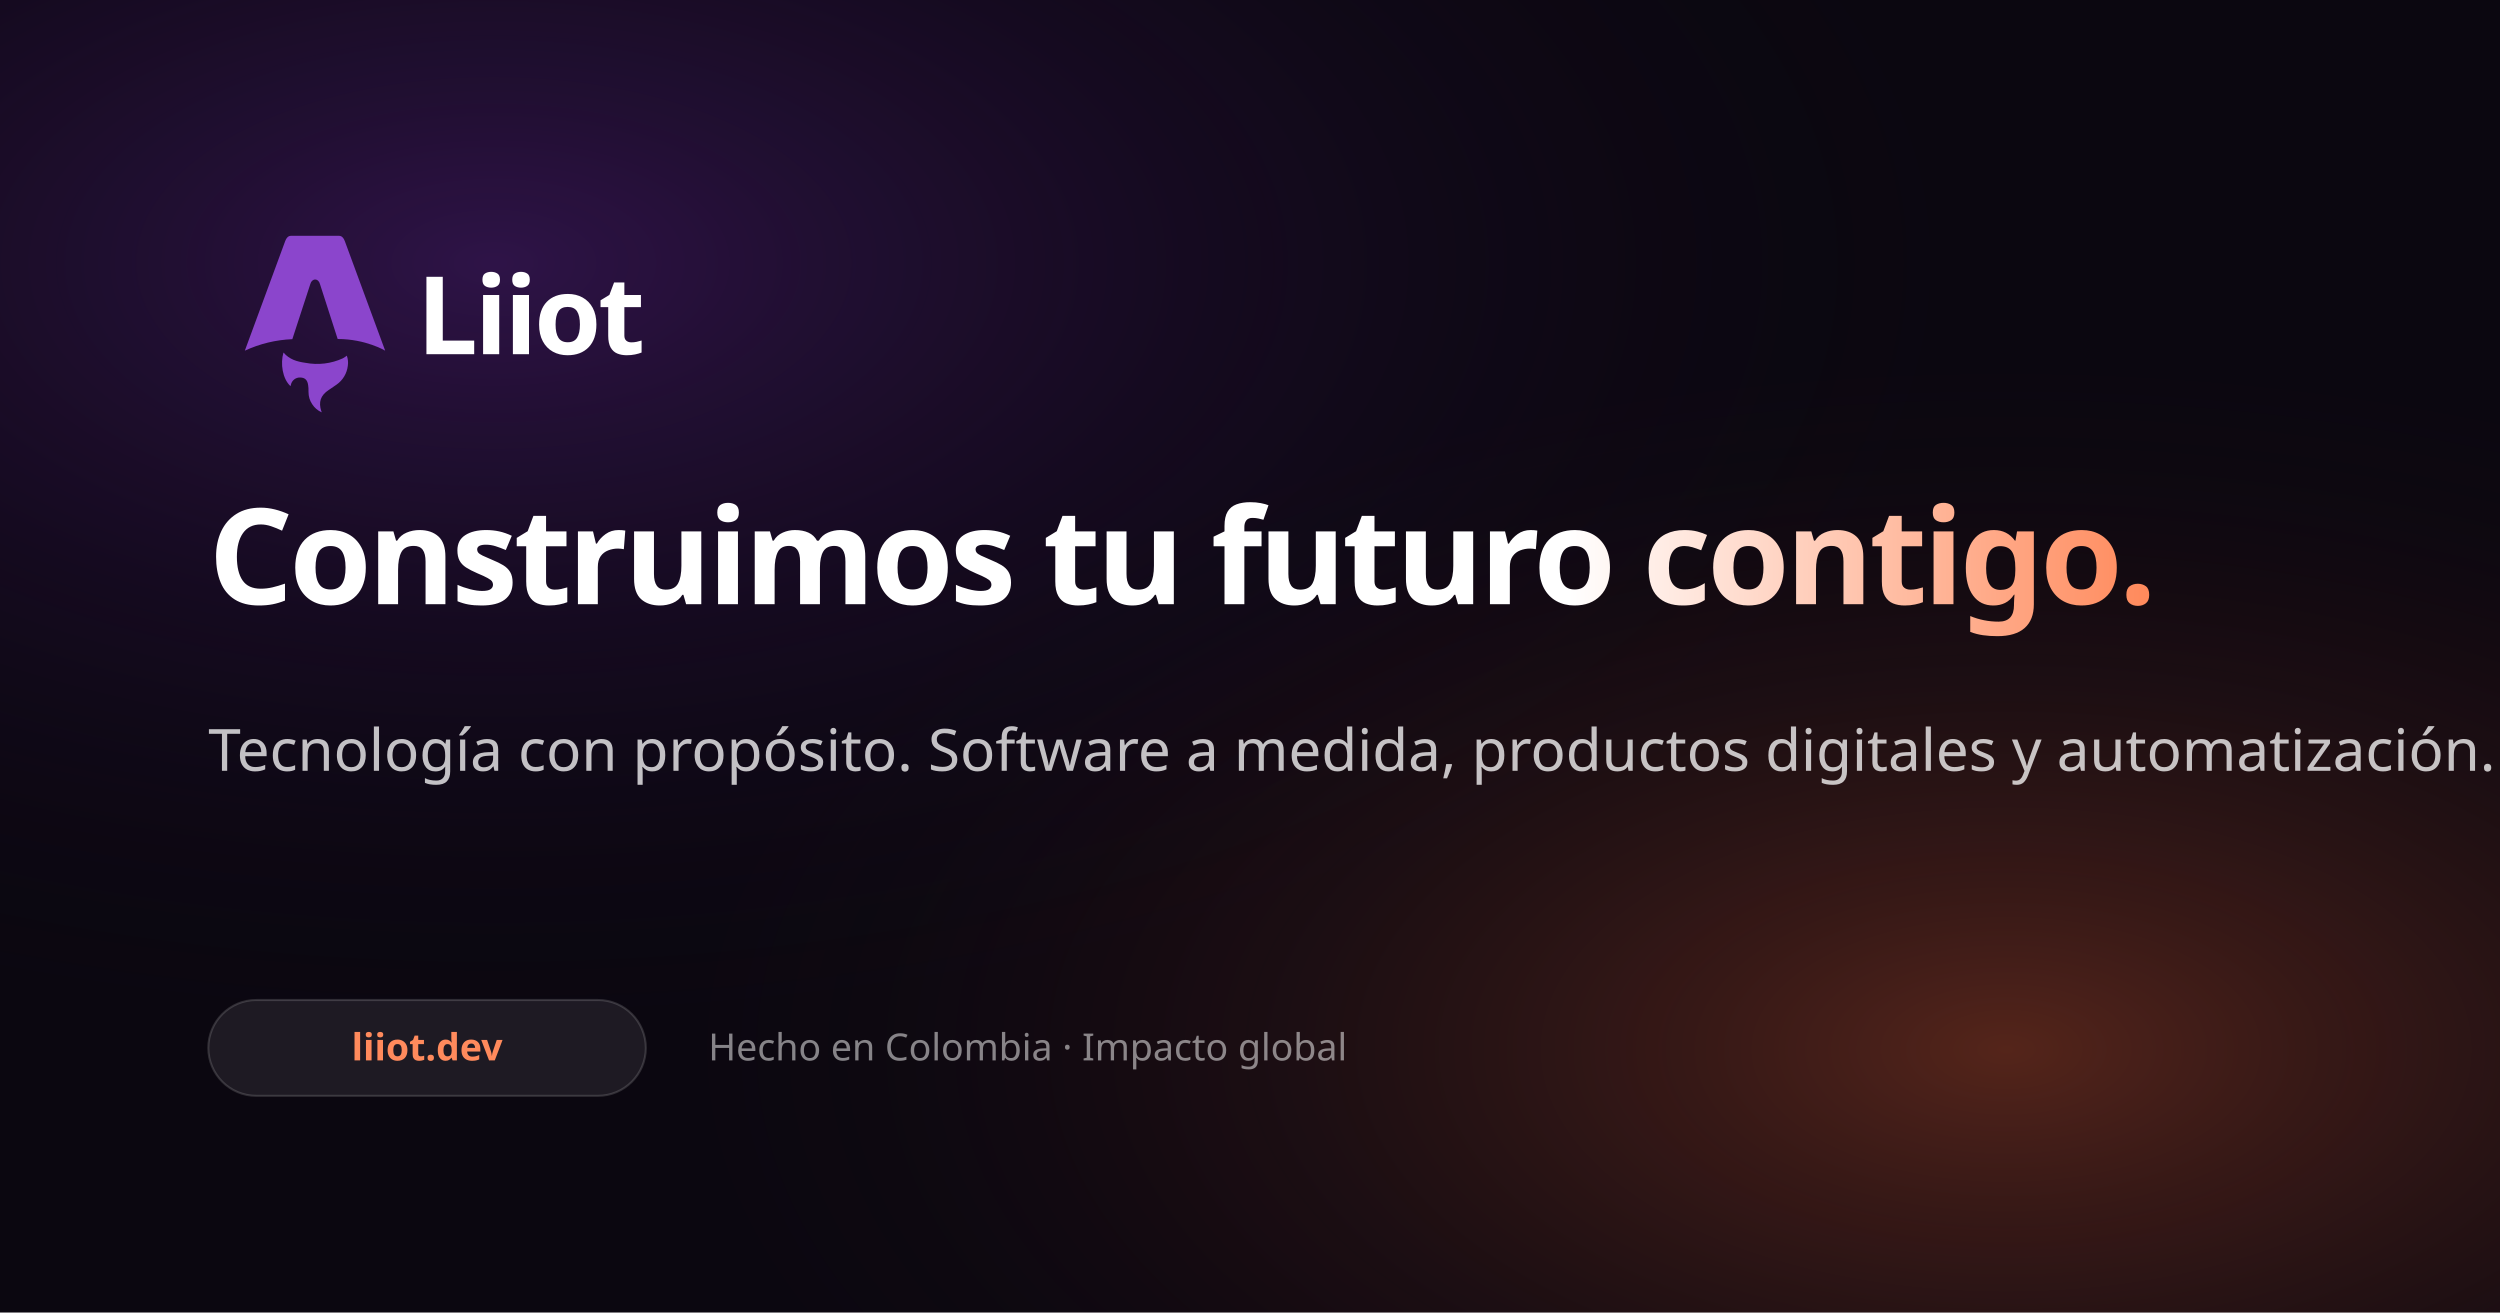
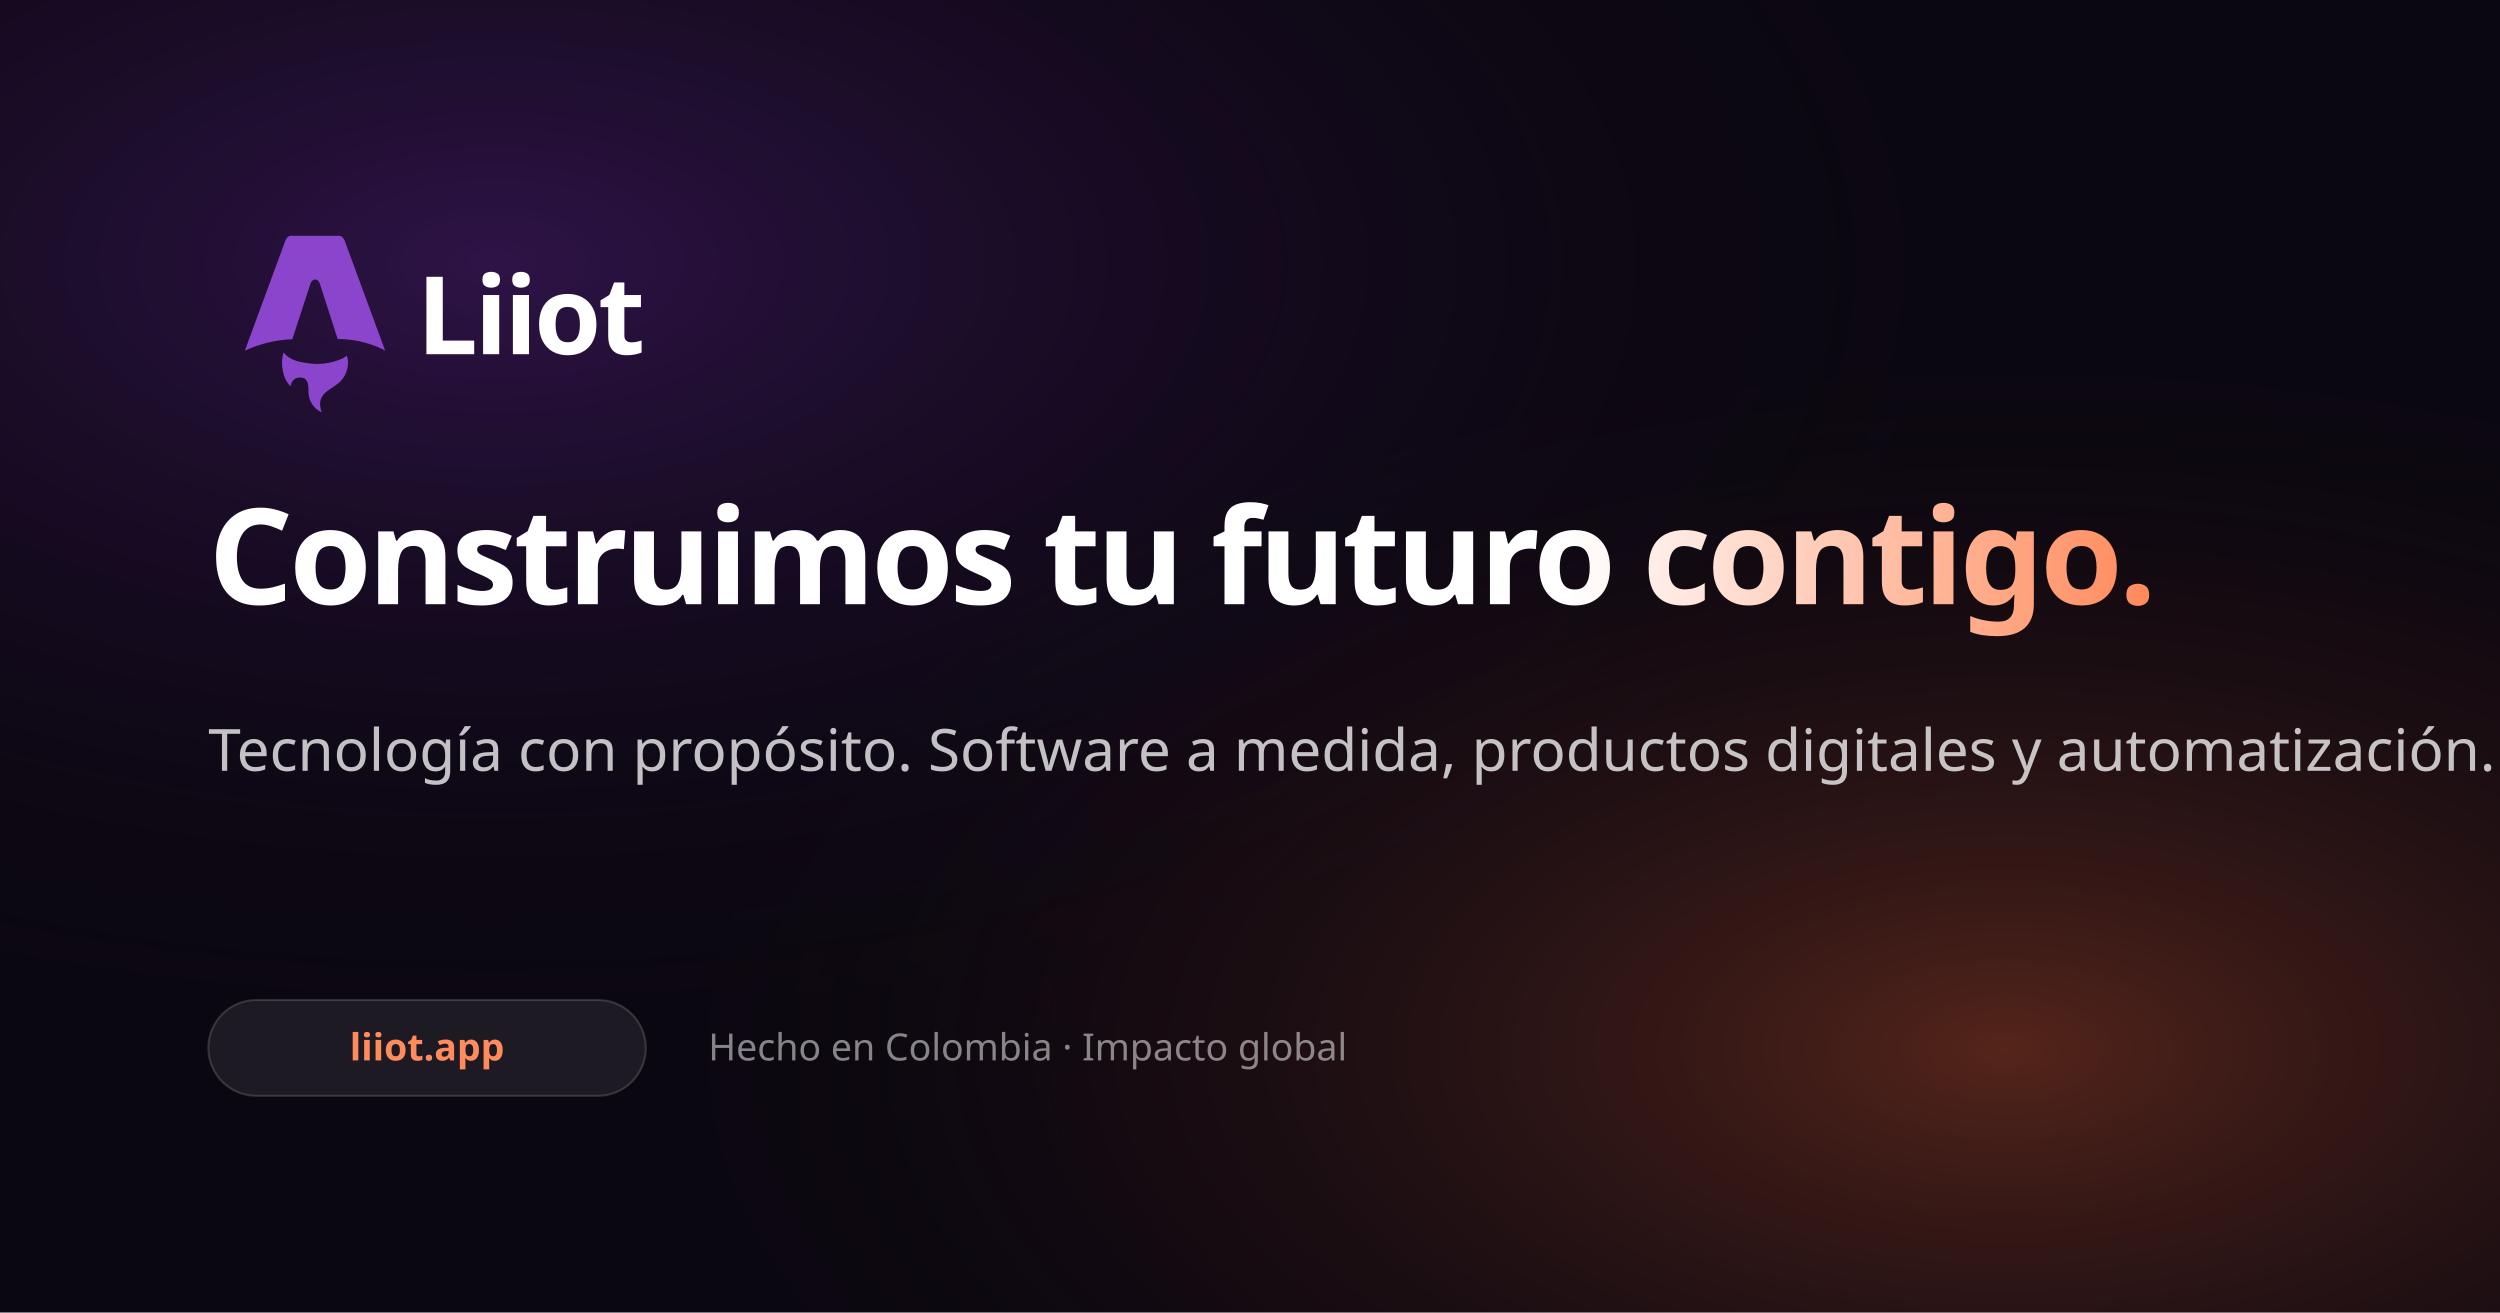
<svg xmlns="http://www.w3.org/2000/svg" viewBox="0 0 1200 630" width="1200" height="630">
  <defs>
    <radialGradient id="grad-violet" cx="20%" cy="20%" r="60%">
      <stop offset="0%" stop-color="#5A228B" stop-opacity="0.45" />
      <stop offset="100%" stop-color="#0B0710" stop-opacity="0" />
    </radialGradient>
    <radialGradient id="grad-orange" cx="80%" cy="80%" r="55%">
      <stop offset="0%" stop-color="#FF6A33" stop-opacity="0.3" />
      <stop offset="100%" stop-color="#0B0710" stop-opacity="0" />
    </radialGradient>
    <linearGradient id="text-gradient" x1="0%" y1="0%" x2="100%" y2="0%">
      <stop offset="0%" stop-color="#FFFFFF" />
      <stop offset="70%" stop-color="#FFFFFF" />
      <stop offset="100%" stop-color="#FF8A5C" />
    </linearGradient>
  </defs>
  <rect width="1200" height="630" fill="#0B0710" />
  <rect width="1200" height="630" fill="url(#grad-violet)" />
  <rect width="1200" height="630" fill="url(#grad-orange)" />
  <g transform="translate(100, 100)">
    <g transform="scale(0.8)">
      <path d="M50.4 78.5a75.1 75.1 0 0 0-28.5 6.9l24.2-65.7c.7-2 1.9-3.2 3.4-3.2h29c1.5 0 2.7 1.2 3.4 3.2l24.2 65.7s-11.6-7-28.5-7L67 45.5c-.4-1.7-1.6-2.8-2.9-2.8-1.3 0-2.5 1.1-2.9 2.7L50.4 78.5Zm-1.1 28.2Zm-4.2-20.2c-2 6.6-.6 15.8 4.2 20.2a17.5 17.5 0 0 1 .2-.7 5.5 5.5 0 0 1 5.7-4.5c2.8.1 4.3 1.5 4.7 4.7.2 1.1.2 2.3.2 3.5v.4c0 2.7.7 5.2 2.2 7.4a13 13 0 0 0 5.7 4.9v-.3l-.2-.3c-1.8-5.6-.5-9.5 4.4-12.8l1.5-1a73 73 0 0 0 3.2-2.2 16 16 0 0 0 6.8-11.4c.3-2 .1-4-.6-6l-.8.6-1.6 1a37 37 0 0 1-22.4 2.7c-5-.7-9.7-2-13.2-6.2Z" fill="#8B45CC" />
    </g>
    <text x="100" y="70" font-family="'Satoshi', system-ui, sans-serif" font-size="52" font-weight="900" fill="#FFFFFF" letter-spacing="-0.03em">Liiot</text>
  </g>
  <text x="100" y="290" font-family="'Satoshi', system-ui, sans-serif" font-size="64" font-weight="900" fill="url(#text-gradient)" letter-spacing="-0.03em">
    Construimos tu futuro contigo.
  </text>
  <text x="100" y="370" font-family="'Satoshi', system-ui, sans-serif" font-size="28" font-weight="500" fill="rgba(255, 255, 255, 0.75)">
    Tecnología con propósito. Software a medida, productos digitales y automatización.
  </text>
  <g transform="translate(100, 480)">
    <rect width="210" height="46" rx="23" fill="rgba(255, 255, 255, 0.08)" stroke="rgba(255, 255, 255, 0.15)" stroke-width="1" />
    <text x="105" y="29" font-family="'Satoshi', system-ui, sans-serif" font-size="18" font-weight="600" fill="#FF8A5C" text-anchor="middle">
-       liiot.dev
+       liiot.app
    </text>
    <text x="240" y="29" font-family="'Satoshi', system-ui, sans-serif" font-size="18" font-weight="500" fill="rgba(255, 255, 255, 0.5)">
      Hecho en Colombia · Impacto global
    </text>
  </g>
</svg>
